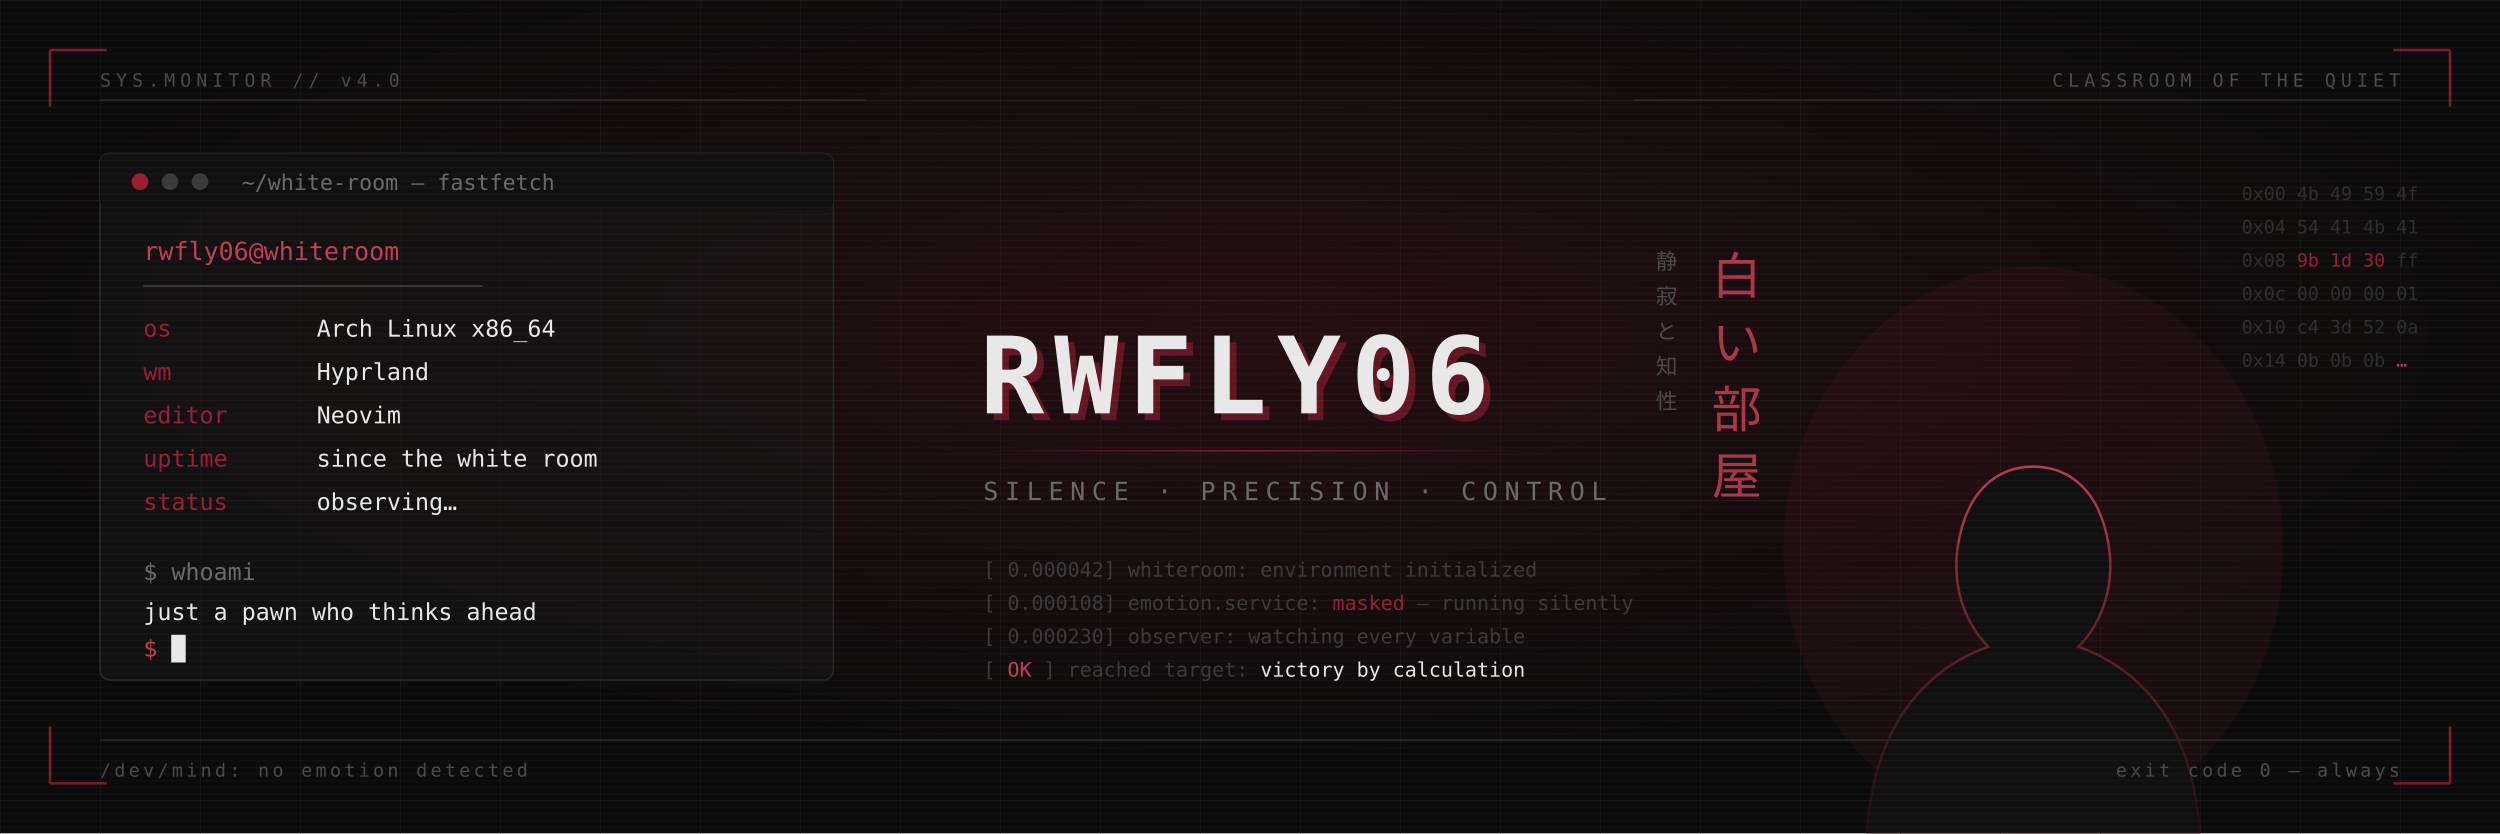
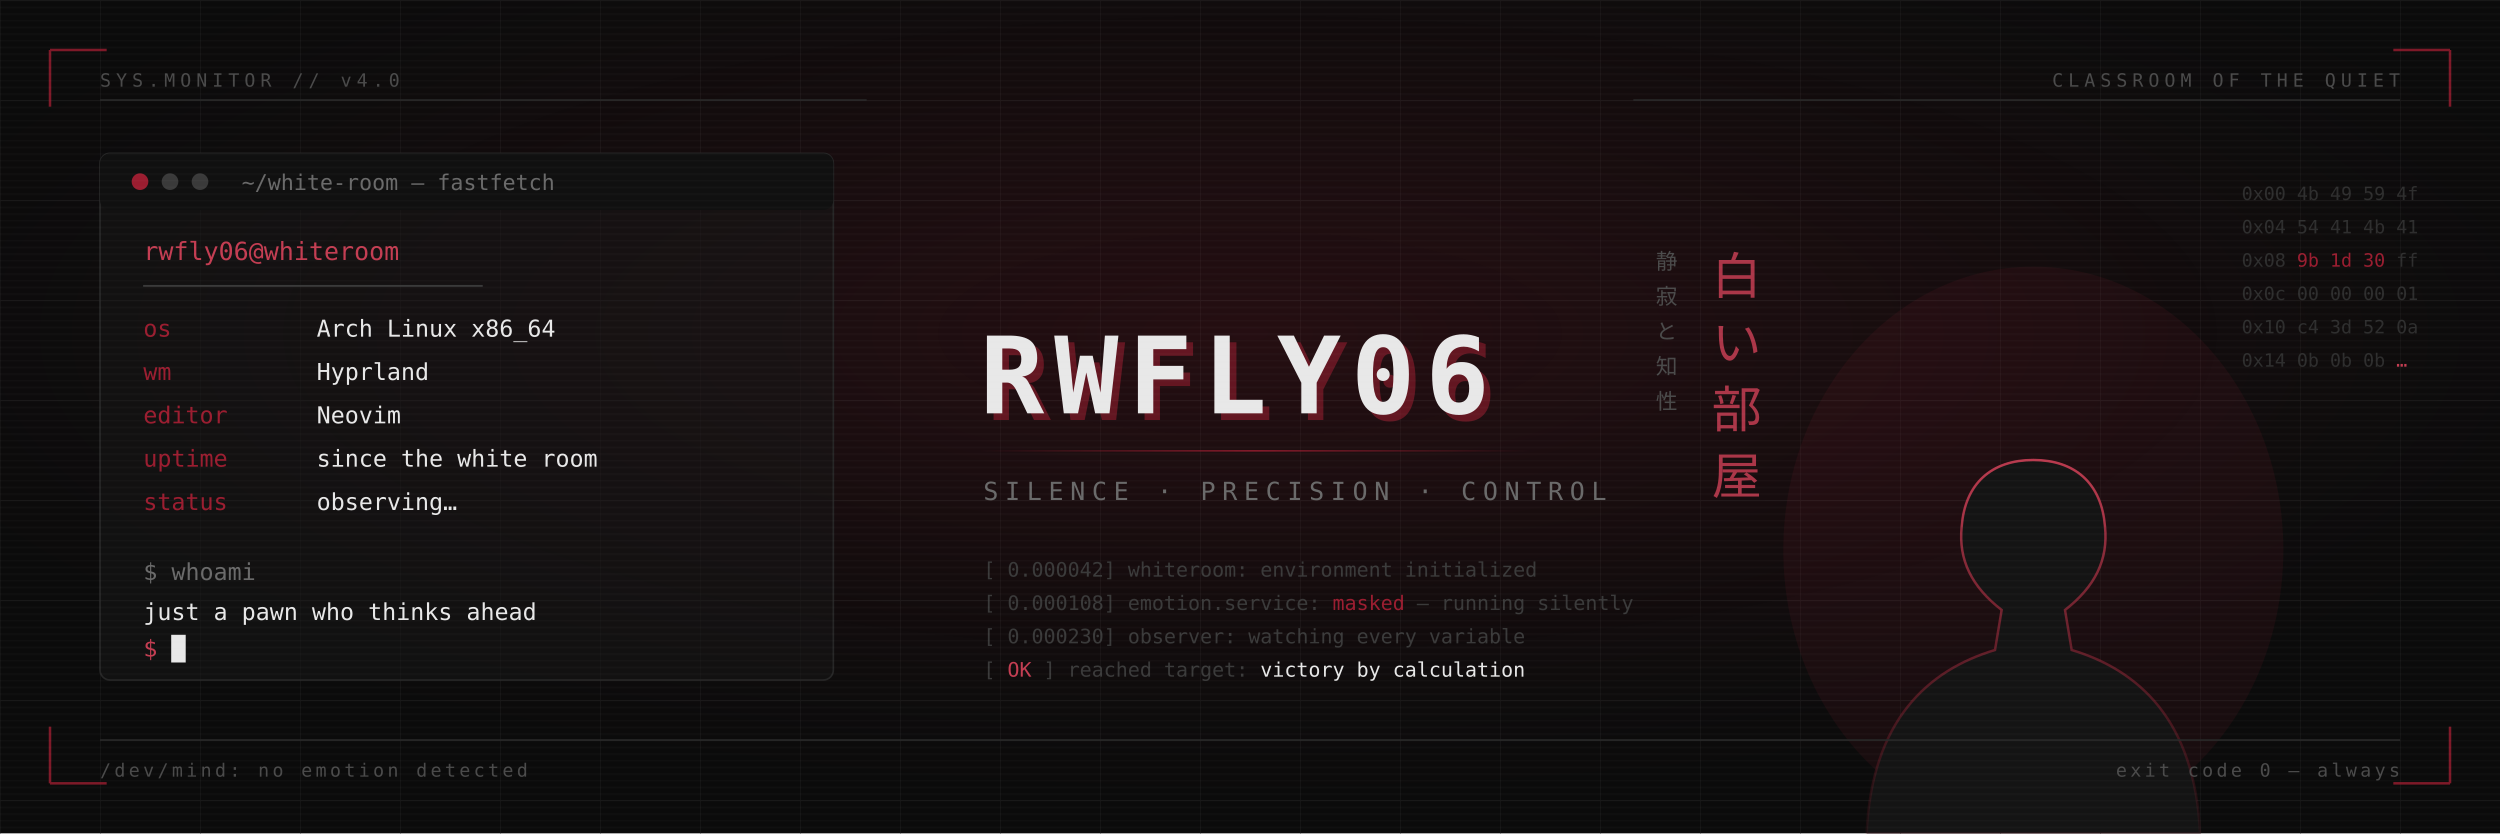
<svg xmlns="http://www.w3.org/2000/svg" width="1500" height="500" viewBox="0 0 1500 500" fill="none">
  <defs>
    <linearGradient id="crimsonRim" x1="0" y1="0" x2="0" y2="1">
      <stop offset="0%" stop-color="#C43D52" stop-opacity="0.9" />
      <stop offset="100%" stop-color="#9B1D30" stop-opacity="0.1" />
    </linearGradient>
    <radialGradient id="roomGlow" cx="50%" cy="40%" r="60%">
      <stop offset="0%" stop-color="#9B1D30" stop-opacity="0.18" />
      <stop offset="60%" stop-color="#9B1D30" stop-opacity="0.05" />
      <stop offset="100%" stop-color="#0B0B0B" stop-opacity="0" />
    </radialGradient>
    <linearGradient id="fadeLine" x1="0" y1="0" x2="1" y2="0">
      <stop offset="0%" stop-color="#9B1D30" stop-opacity="0" />
      <stop offset="50%" stop-color="#9B1D30" stop-opacity="0.8" />
      <stop offset="100%" stop-color="#9B1D30" stop-opacity="0" />
    </linearGradient>
    <pattern id="scanlines" width="4" height="4" patternUnits="userSpaceOnUse">
      <rect width="4" height="1" fill="#E8E8E8" opacity="0.022" />
    </pattern>
    <pattern id="grid" width="60" height="60" patternUnits="userSpaceOnUse">
      <path d="M 60 0 L 0 0 0 60" stroke="#151515" stroke-width="1" fill="none" />
    </pattern>
  </defs>
  <rect width="1500" height="500" fill="#0B0B0B" />
  <rect width="1500" height="500" fill="url(#grid)" />
  <rect width="1500" height="500" fill="url(#roomGlow)" />
  <g transform="translate(1105,0)">
    <ellipse cx="115" cy="330" rx="150" ry="170" fill="#9B1D30" opacity="0.10" />
-     <path d="M 15 500 C 20 425 60 398 88 388 C 72 372 66 348 70 326 C 75 296 92 280 115 280 C 138 280 155 296 160 326 C 164 348 158 372 142 388 C 170 398 210 425 215 500 Z" fill="#101010" stroke="url(#crimsonRim)" stroke-width="1.5" />
-     <path d="M 70 326 C 75 296 92 280 115 280 C 138 280 155 296 160 326" stroke="#C43D52" stroke-width="1" opacity="0.35" fill="none" />
+     <path d="M 15 500 C 18 432 52 402 92 390 L 96 366 C 78 352 70 336 72 316 C 74 290 90 276 115 276 C 140 276 156 290 158 316 C 160 336 152 352 134 366 L 138 390 C 178 402 212 432 215 500 Z" fill="#141414" stroke="url(#crimsonRim)" stroke-width="1.5" />
+     <path d="M 72 316 C 74 290 90 276 115 276 C 140 276 156 290 158 316" stroke="#C43D52" stroke-width="1" opacity="0.35" fill="none" />
  </g>
  <g font-family="'JetBrains Mono','Cascadia Code',Consolas,monospace">
    <rect x="60" y="92" width="440" height="316" rx="6" fill="#151515" opacity="0.55" />
    <rect x="60" y="92" width="440" height="316" rx="6" stroke="#262626" stroke-width="1" />
    <rect x="60" y="92" width="440" height="34" rx="6" fill="#101010" />
    <circle cx="84" cy="109" r="5" fill="#9B1D30" />
    <circle cx="102" cy="109" r="5" fill="#3a3a3a" />
    <circle cx="120" cy="109" r="5" fill="#3a3a3a" />
    <text x="145" y="114" font-size="13" fill="#6a6a6a">~/white-room — fastfetch</text>
    <text x="86" y="156" font-size="15" fill="#C43D52">rwfly06@whiteroom</text>
    <text x="86" y="176" font-size="13" fill="#3a3a3a">──────────────────────────</text>
    <text x="86" y="202" font-size="14" fill="#9B1D30">os</text>
    <text x="190" y="202" font-size="14" fill="#E8E8E8">Arch Linux x86_64</text>
    <text x="86" y="228" font-size="14" fill="#9B1D30">wm</text>
    <text x="190" y="228" font-size="14" fill="#E8E8E8">Hyprland</text>
    <text x="86" y="254" font-size="14" fill="#9B1D30">editor</text>
    <text x="190" y="254" font-size="14" fill="#E8E8E8">Neovim</text>
    <text x="86" y="280" font-size="14" fill="#9B1D30">uptime</text>
    <text x="190" y="280" font-size="14" fill="#E8E8E8">since the white room</text>
    <text x="86" y="306" font-size="14" fill="#9B1D30">status</text>
    <text x="190" y="306" font-size="14" fill="#E8E8E8">observing…</text>
    <text x="86" y="348" font-size="14" fill="#6a6a6a">$ whoami</text>
    <text x="86" y="372" font-size="14" fill="#E8E8E8">just a pawn who thinks ahead</text>
    <text x="86" y="394" font-size="14" fill="#C43D52">$ <tspan fill="#E8E8E8">█<animate attributeName="opacity" values="1;0;1" dur="1.2s" repeatCount="indefinite" />
      </tspan>
    </text>
  </g>
  <g font-family="'JetBrains Mono','Cascadia Code',Consolas,monospace" font-weight="700">
    <text x="592" y="252" font-size="64" fill="#9B1D30" opacity="0.55" letter-spacing="6">RWFLY06<animate attributeName="x" values="592;590;593;592" dur="4s" repeatCount="indefinite" />
    </text>
    <text x="588" y="248" font-size="64" fill="#E8E8E8" letter-spacing="6">RWFLY06</text>
  </g>
  <rect x="588" y="270" width="330" height="1" fill="url(#fadeLine)" />
  <text x="590" y="300" font-family="'JetBrains Mono',Consolas,monospace" font-size="15" fill="#6a6a6a" letter-spacing="4">SILENCE · PRECISION · CONTROL</text>
  <g font-family="'JetBrains Mono',Consolas,monospace" font-size="12">
    <text x="590" y="346" fill="#3a3a3a">[  0.000042] whiteroom: environment initialized</text>
    <text x="590" y="366" fill="#3a3a3a">[  0.000108] emotion.service: <tspan fill="#9B1D30">masked</tspan> — running silently</text>
    <text x="590" y="386" fill="#3a3a3a">[  0.000230] observer: watching every variable</text>
    <text x="590" y="406" fill="#3a3a3a">[ <tspan fill="#C43D52">OK</tspan> ] reached target: <tspan fill="#E8E8E8">victory by calculation</tspan>
    </text>
  </g>
  <g font-family="'Noto Sans JP','Yu Gothic','Hiragino Sans',sans-serif">
    <text x="1042" y="150" font-size="30" fill="#C43D52" opacity="0.85" writing-mode="tb" letter-spacing="10">白い部屋</text>
    <text x="1000" y="150" font-size="13" fill="#4a4a4a" writing-mode="tb" letter-spacing="8">静寂と知性</text>
  </g>
  <g font-family="'JetBrains Mono',Consolas,monospace" font-size="11" fill="#2e2e2e">
    <text x="1345" y="120">0x00 4b 49 59 4f</text>
    <text x="1345" y="140">0x04 54 41 4b 41</text>
    <text x="1345" y="160">0x08 <tspan fill="#9B1D30">9b 1d 30</tspan> ff</text>
    <text x="1345" y="180">0x0c 00 00 00 01</text>
    <text x="1345" y="200">0x10 c4 3d 52 0a</text>
    <text x="1345" y="220">0x14 0b 0b 0b <tspan fill="#C43D52">…</tspan>
    </text>
  </g>
  <g stroke="#9B1D30" stroke-width="1.5" opacity="0.8">
    <path d="M 30 30 h 34 M 30 30 v 34" />
    <path d="M 1470 30 h -34 M 1470 30 v 34" />
    <path d="M 30 470 h 34 M 30 470 v -34" />
    <path d="M 1470 470 h -34 M 1470 470 v -34" />
  </g>
  <line x1="60" y1="60" x2="520" y2="60" stroke="#262626" stroke-width="1" />
  <line x1="980" y1="60" x2="1440" y2="60" stroke="#262626" stroke-width="1" />
  <text x="60" y="52" font-family="'JetBrains Mono',Consolas,monospace" font-size="11" fill="#4a4a4a" letter-spacing="3">SYS.MONITOR // v4.0</text>
  <text x="1440" y="52" font-family="'JetBrains Mono',Consolas,monospace" font-size="11" fill="#4a4a4a" letter-spacing="3" text-anchor="end">CLASSROOM OF THE QUIET</text>
  <line x1="60" y1="444" x2="1440" y2="444" stroke="#262626" stroke-width="1" />
  <text x="60" y="466" font-family="'JetBrains Mono',Consolas,monospace" font-size="11" fill="#4a4a4a" letter-spacing="2">/dev/mind: no emotion detected</text>
  <text x="1440" y="466" font-family="'JetBrains Mono',Consolas,monospace" font-size="11" fill="#4a4a4a" letter-spacing="2" text-anchor="end">exit code 0 — always</text>
  <g fill="#C43D52">
    <rect x="588" y="212" width="120" height="2" opacity="0">
      <animate attributeName="opacity" values="0;0;0.7;0;0" keyTimes="0;0.46;0.5;0.54;1" dur="6s" repeatCount="indefinite" />
    </rect>
    <rect x="760" y="238" width="90" height="2" opacity="0">
      <animate attributeName="opacity" values="0;0;0.6;0;0" keyTimes="0;0.7;0.74;0.78;1" dur="7s" repeatCount="indefinite" />
    </rect>
  </g>
  <rect width="1500" height="500" fill="url(#scanlines)" />
</svg>
